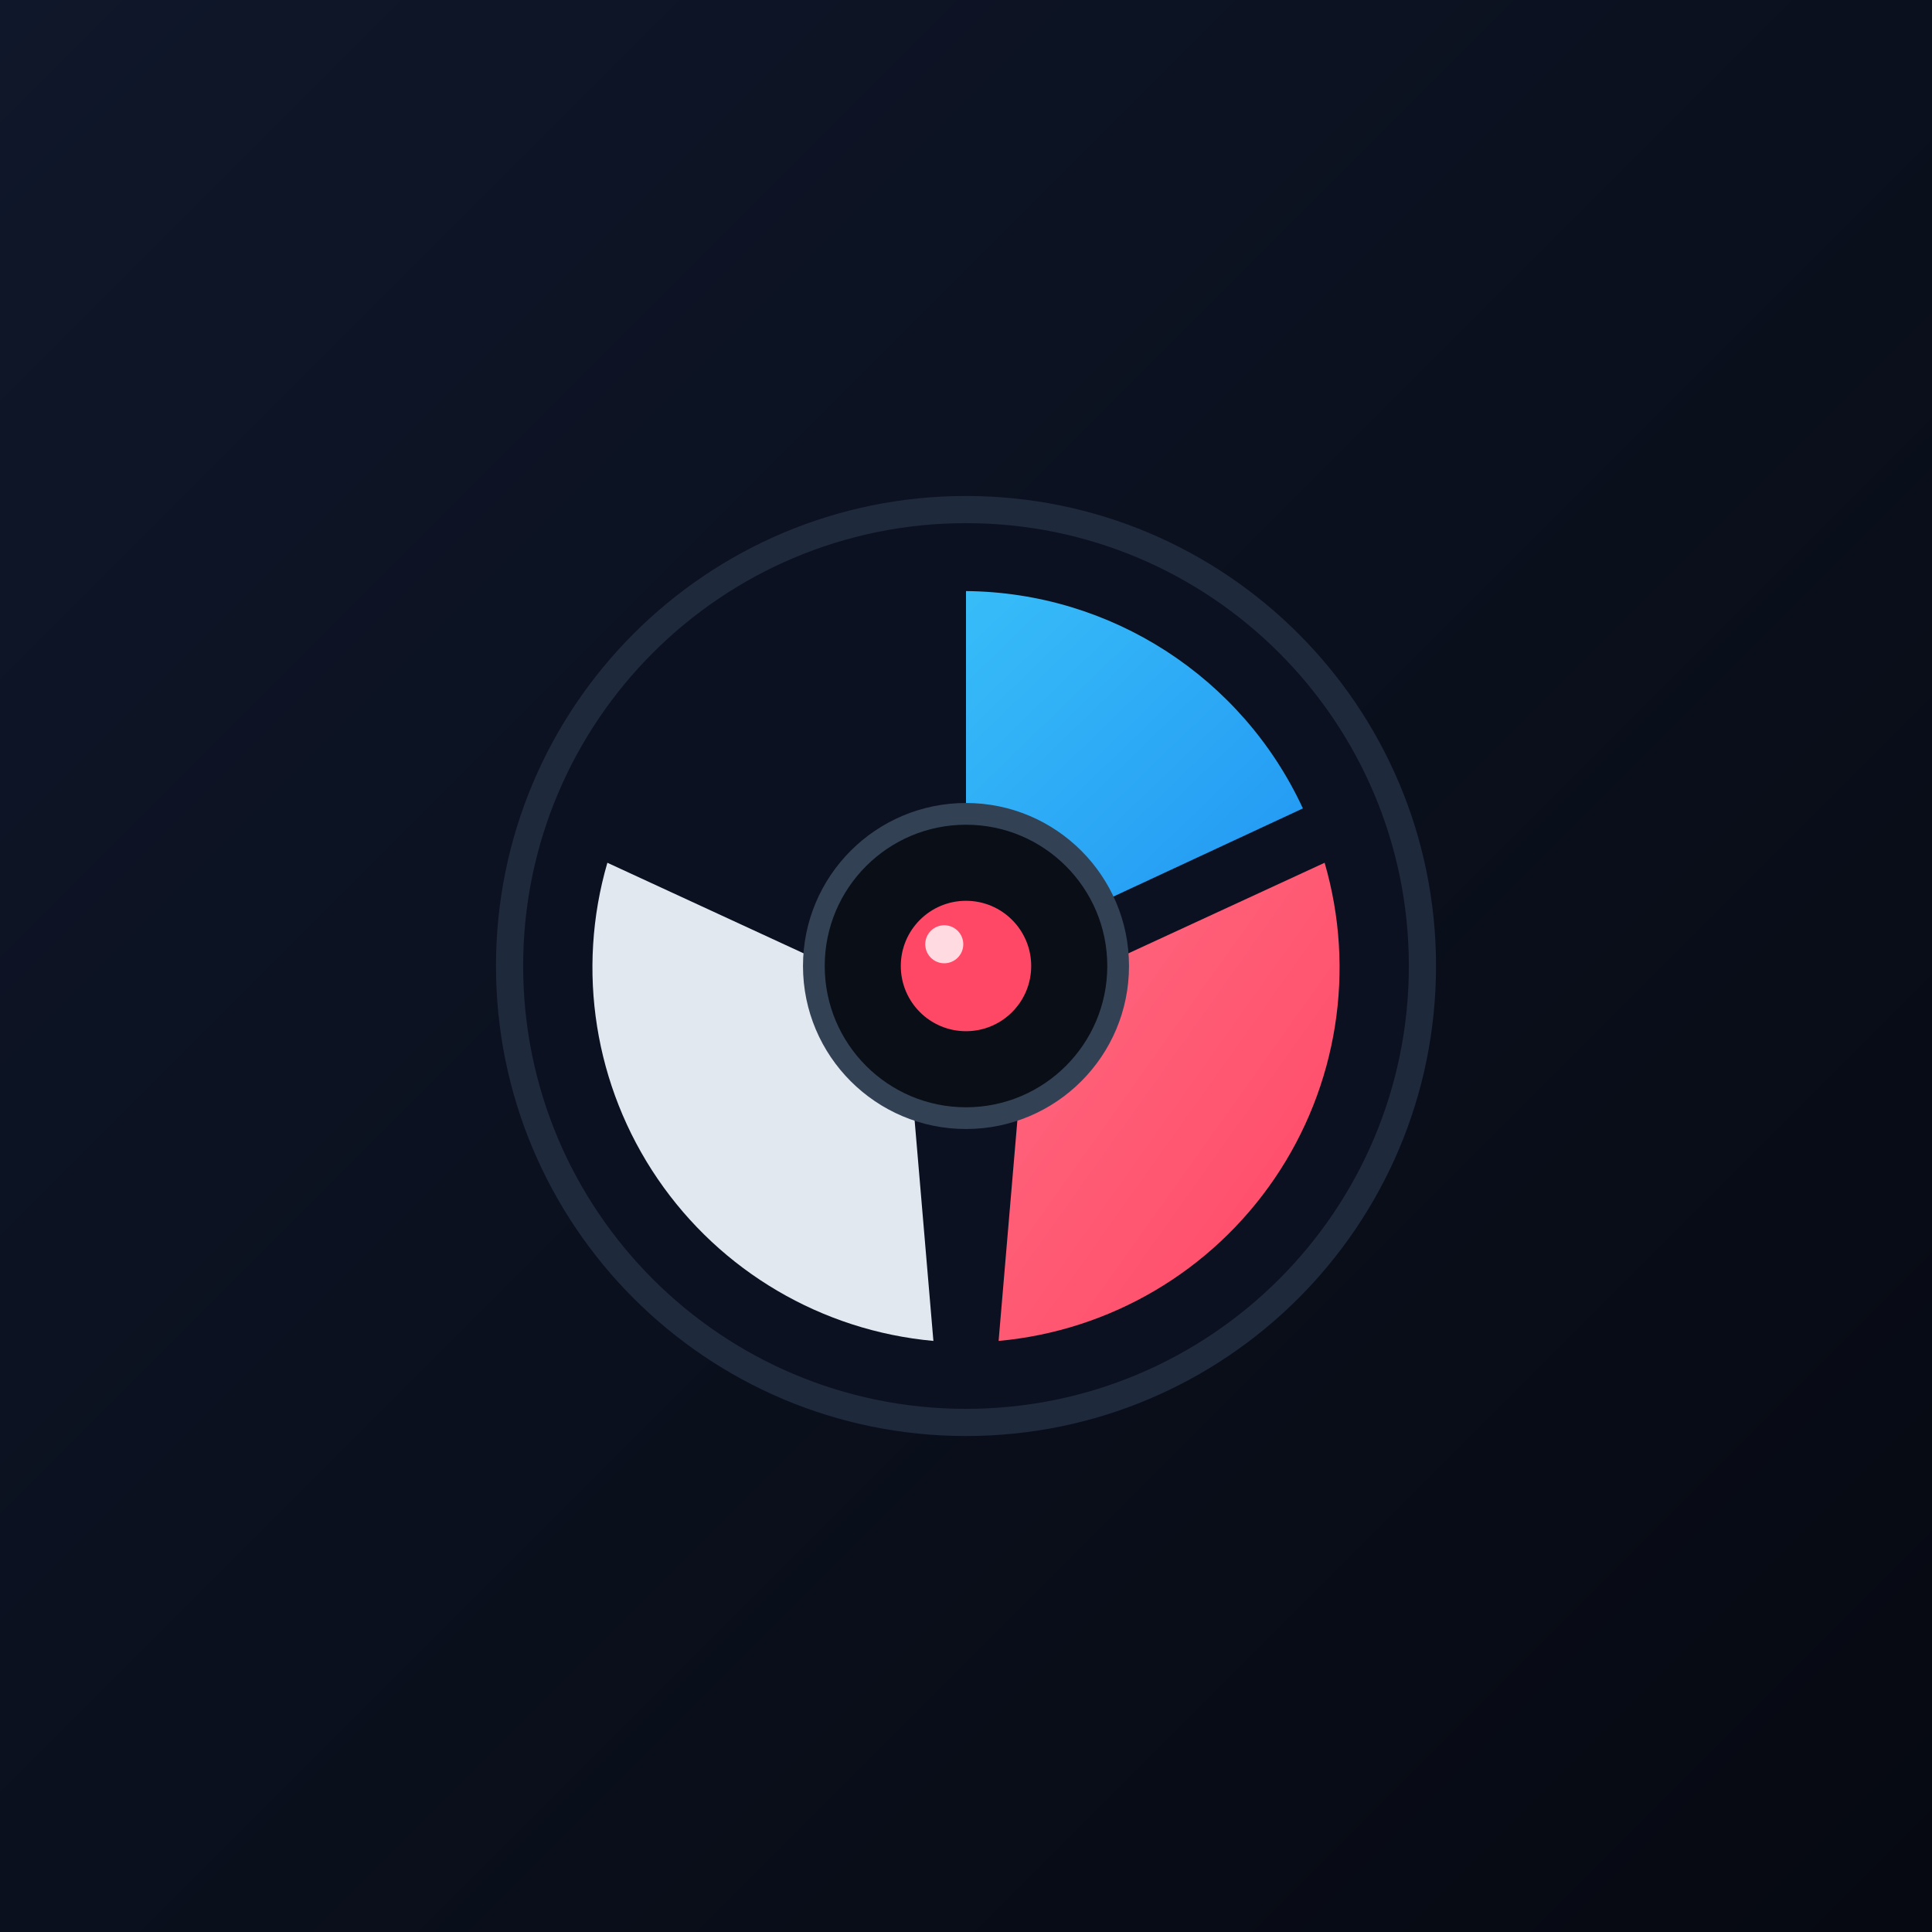
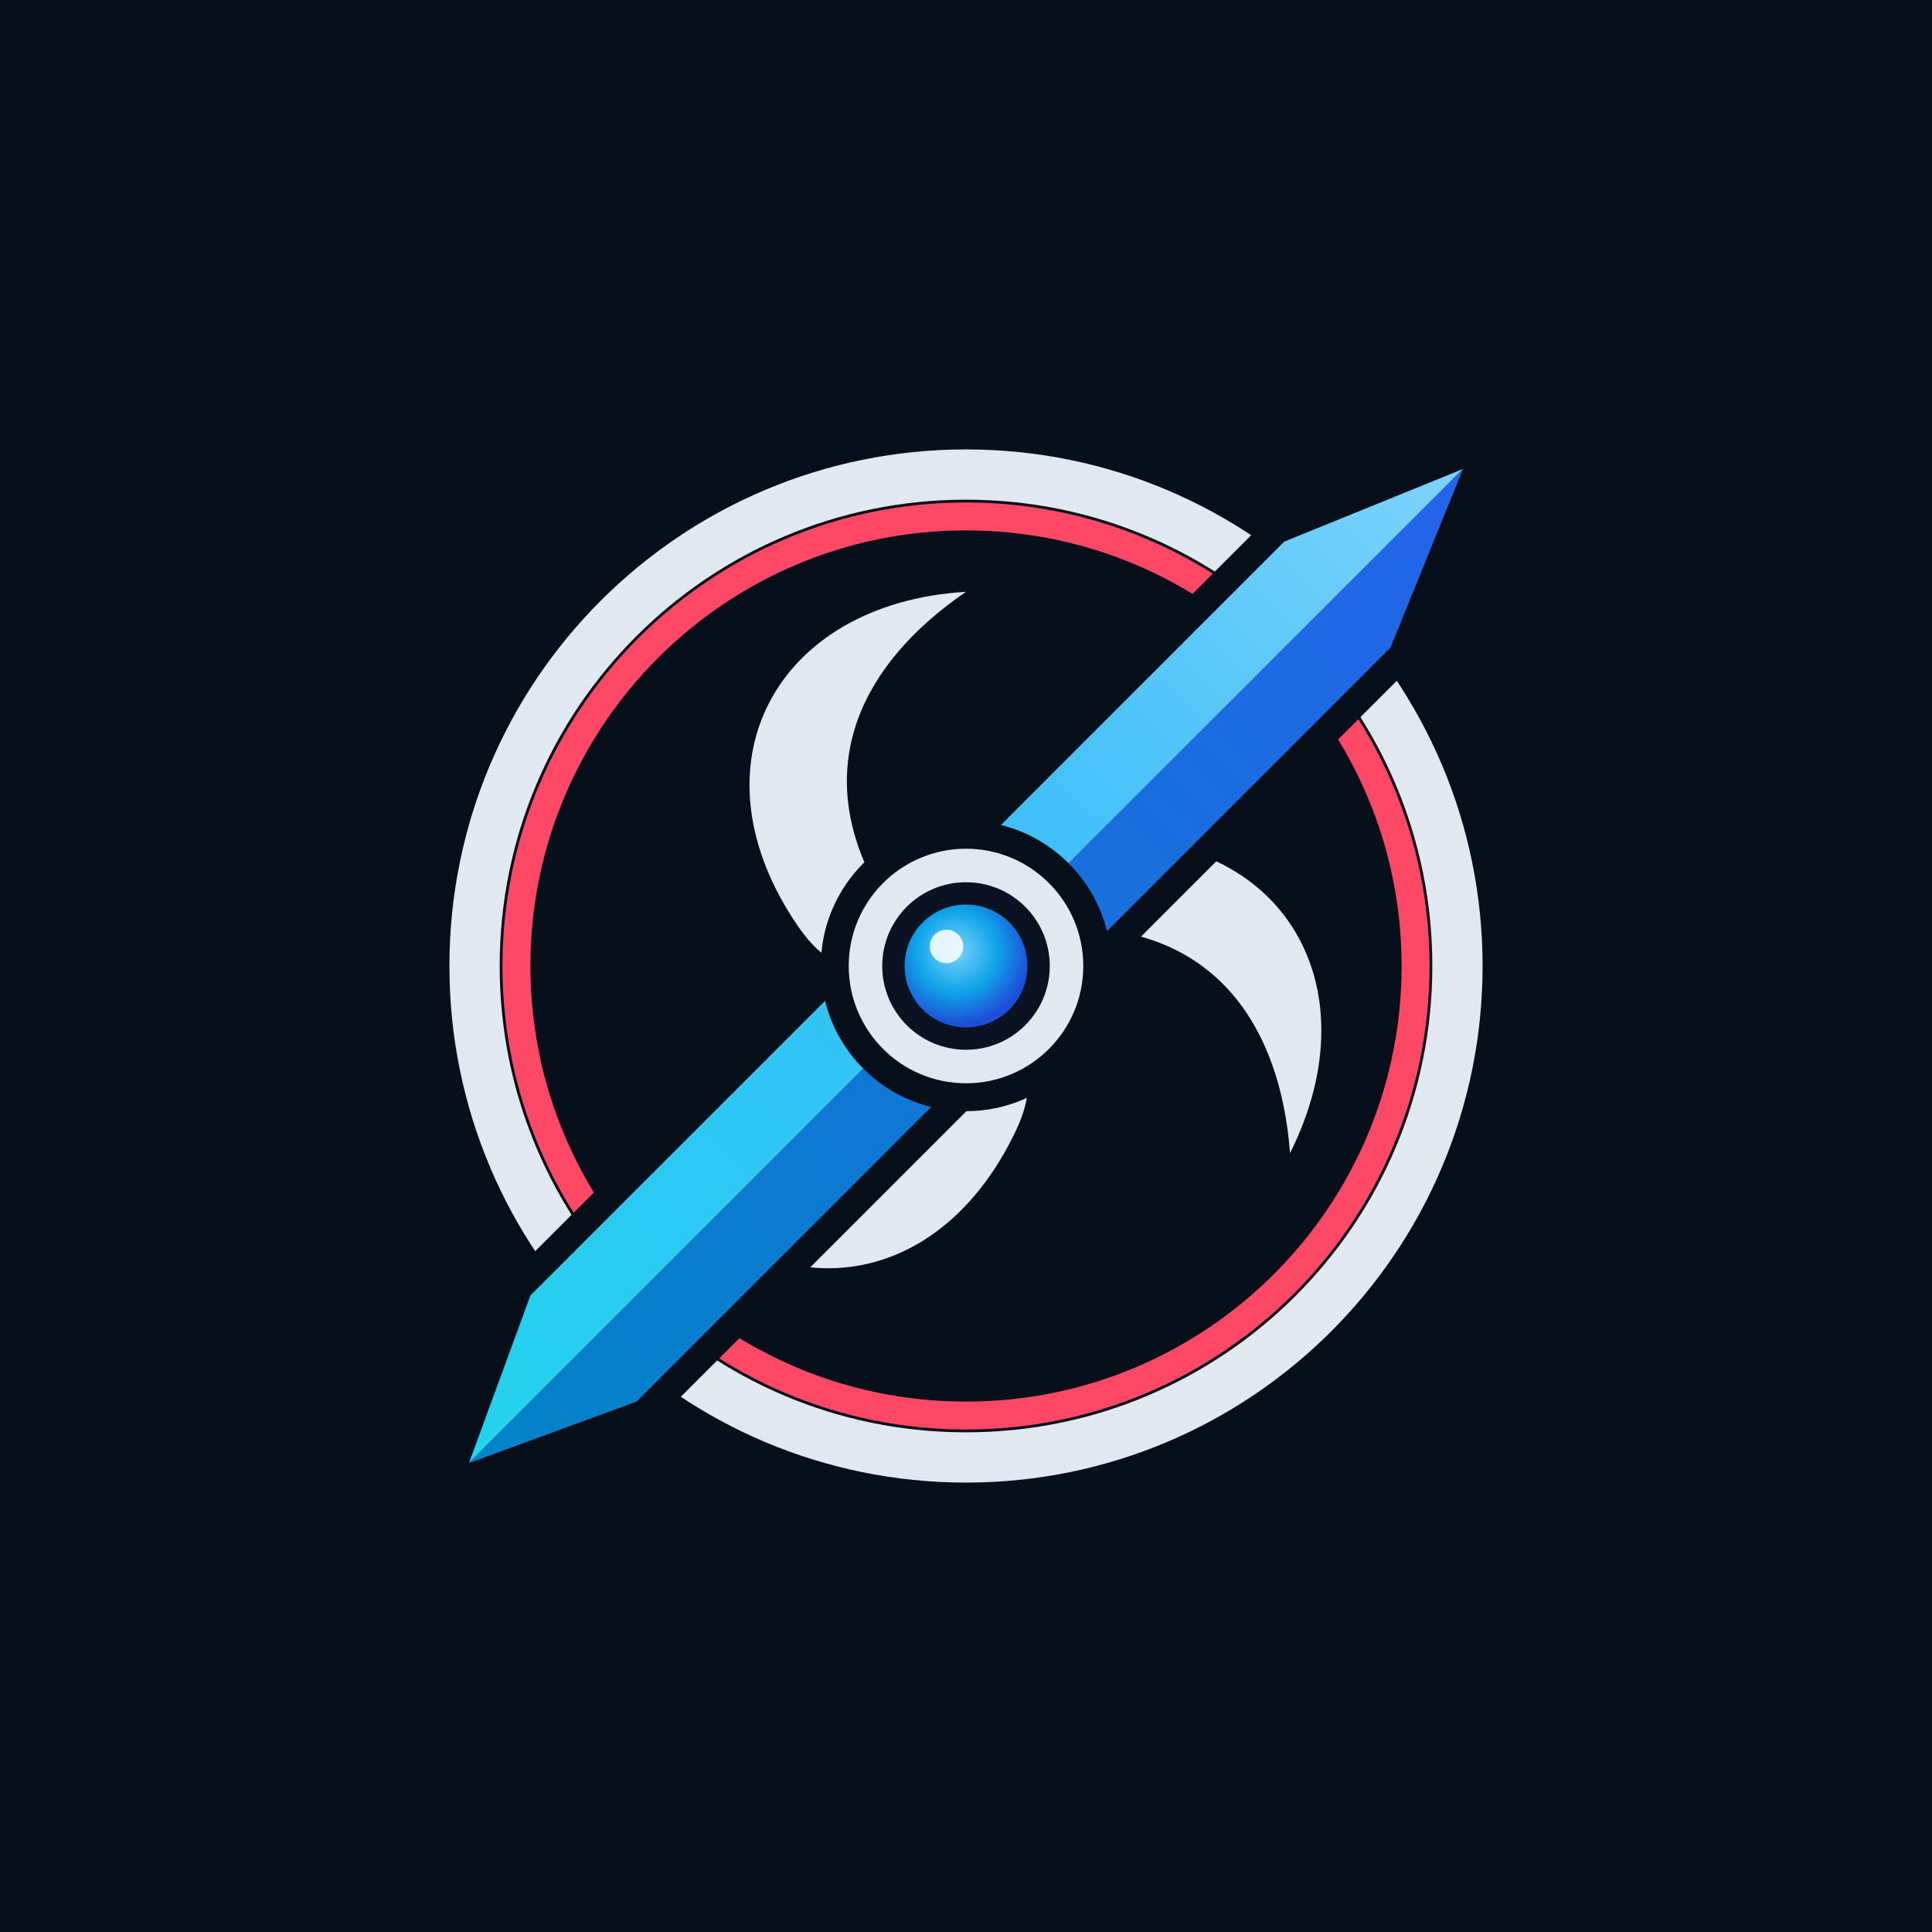
<svg xmlns="http://www.w3.org/2000/svg" viewBox="0 0 512 512" width="512" height="512">
  <defs>
-     <linearGradient id="bgGradM" x1="0%" y1="0%" x2="100%" y2="100%">
-       <stop offset="0%" stop-color="#0f172a" />
-       <stop offset="100%" stop-color="#060911" />
+     <linearGradient id="bladeLightM" x1="0%" y1="100%" x2="100%" y2="0%">
+       <stop offset="0%" stop-color="#22d3ee" />
+       <stop offset="55%" stop-color="#38bdf8" />
+       <stop offset="100%" stop-color="#7dd3fc" />
    </linearGradient>
-     <linearGradient id="bladeBlueM" x1="0%" y1="0%" x2="100%" y2="100%">
-       <stop offset="0%" stop-color="#38bdf8" />
-       <stop offset="100%" stop-color="#2196f3" />
+     <linearGradient id="bladeDarkM" x1="0%" y1="100%" x2="100%" y2="0%">
+       <stop offset="0%" stop-color="#0284c7" />
+       <stop offset="100%" stop-color="#2563eb" />
    </linearGradient>
-     <linearGradient id="bladeCoralM" x1="0%" y1="0%" x2="100%" y2="100%">
-       <stop offset="0%" stop-color="#ff6b81" />
-       <stop offset="100%" stop-color="#ff4766" />
-     </linearGradient>
+     <radialGradient id="coreGlowM" cx="42%" cy="38%" r="60%">
+       <stop offset="0%" stop-color="#7dd3fc" />
+       <stop offset="55%" stop-color="#0ea5e9" />
+       <stop offset="100%" stop-color="#1d4ed8" />
+     </radialGradient>
  </defs>
-   <rect x="0" y="0" width="512" height="512" fill="url(#bgGradM)" />
-   <g transform="translate(256 256) scale(0.72) translate(-256 -256)">
-     <circle cx="256" cy="256" r="168" fill="#0b1120" stroke="#1e293b" stroke-width="10" />
-     <path d="M256 118 A138 138 0 0 1 380 198 L294 238 A54 54 0 0 0 256 202 Z" fill="url(#bladeBlueM)" />
-     <path d="M388 218 A138 138 0 0 1 268 394 L276 300 A54 54 0 0 0 310 254 Z" fill="url(#bladeCoralM)" />
-     <path d="M244 394 A138 138 0 0 1 124 218 L202 254 A54 54 0 0 0 236 300 Z" fill="#e2e8f0" />
-     <circle cx="256" cy="256" r="56" fill="#090e17" stroke="#334155" stroke-width="8" />
-     <circle cx="256" cy="256" r="24" fill="#ff4766" />
-     <circle cx="248" cy="248" r="7" fill="#ffffff" opacity="0.8" />
+   <rect x="0" y="0" width="512" height="512" fill="#070f1a" />
+   <g transform="translate(256 256) scale(0.74) translate(-256 -256)">
+     <circle cx="256" cy="256" r="176" fill="#070f1a" stroke="#e2e8f0" stroke-width="18" />
+     <circle cx="256" cy="256" r="161" fill="none" stroke="#ff4766" stroke-width="10" />
+     <g fill="#e2e8f0">
+       <path d="M256 122 C188 126 156 184 196 242 C214 268 232 254 222 224 C202 184 218 148 256 122 Z" />
+       <path d="M256 122 C188 126 156 184 196 242 C214 268 232 254 222 224 C202 184 218 148 256 122 Z" transform="rotate(120 256 256)" />
+       <path d="M256 122 C188 126 156 184 196 242 C214 268 232 254 222 224 C202 184 218 148 256 122 Z" transform="rotate(240 256 256)" />
+     </g>
+     <g>
+       <polygon points="434,78 408,142 138,412 78,434 100,374 370,104" fill="#070f1a" stroke="#070f1a" stroke-width="20" stroke-linejoin="round" />
+       <polygon points="434,78 370,104 100,374 78,434 256,256" fill="url(#bladeLightM)" />
+       <polygon points="434,78 408,142 138,412 78,434 256,256" fill="url(#bladeDarkM)" />
+     </g>
+     <circle cx="256" cy="256" r="52" fill="#070f1a" />
+     <circle cx="256" cy="256" r="42" fill="#e2e8f0" />
+     <circle cx="256" cy="256" r="30" fill="#0b1322" />
+     <circle cx="256" cy="256" r="22" fill="url(#coreGlowM)" />
+     <circle cx="249" cy="249" r="6" fill="#ffffff" opacity="0.85" />
  </g>
</svg>
